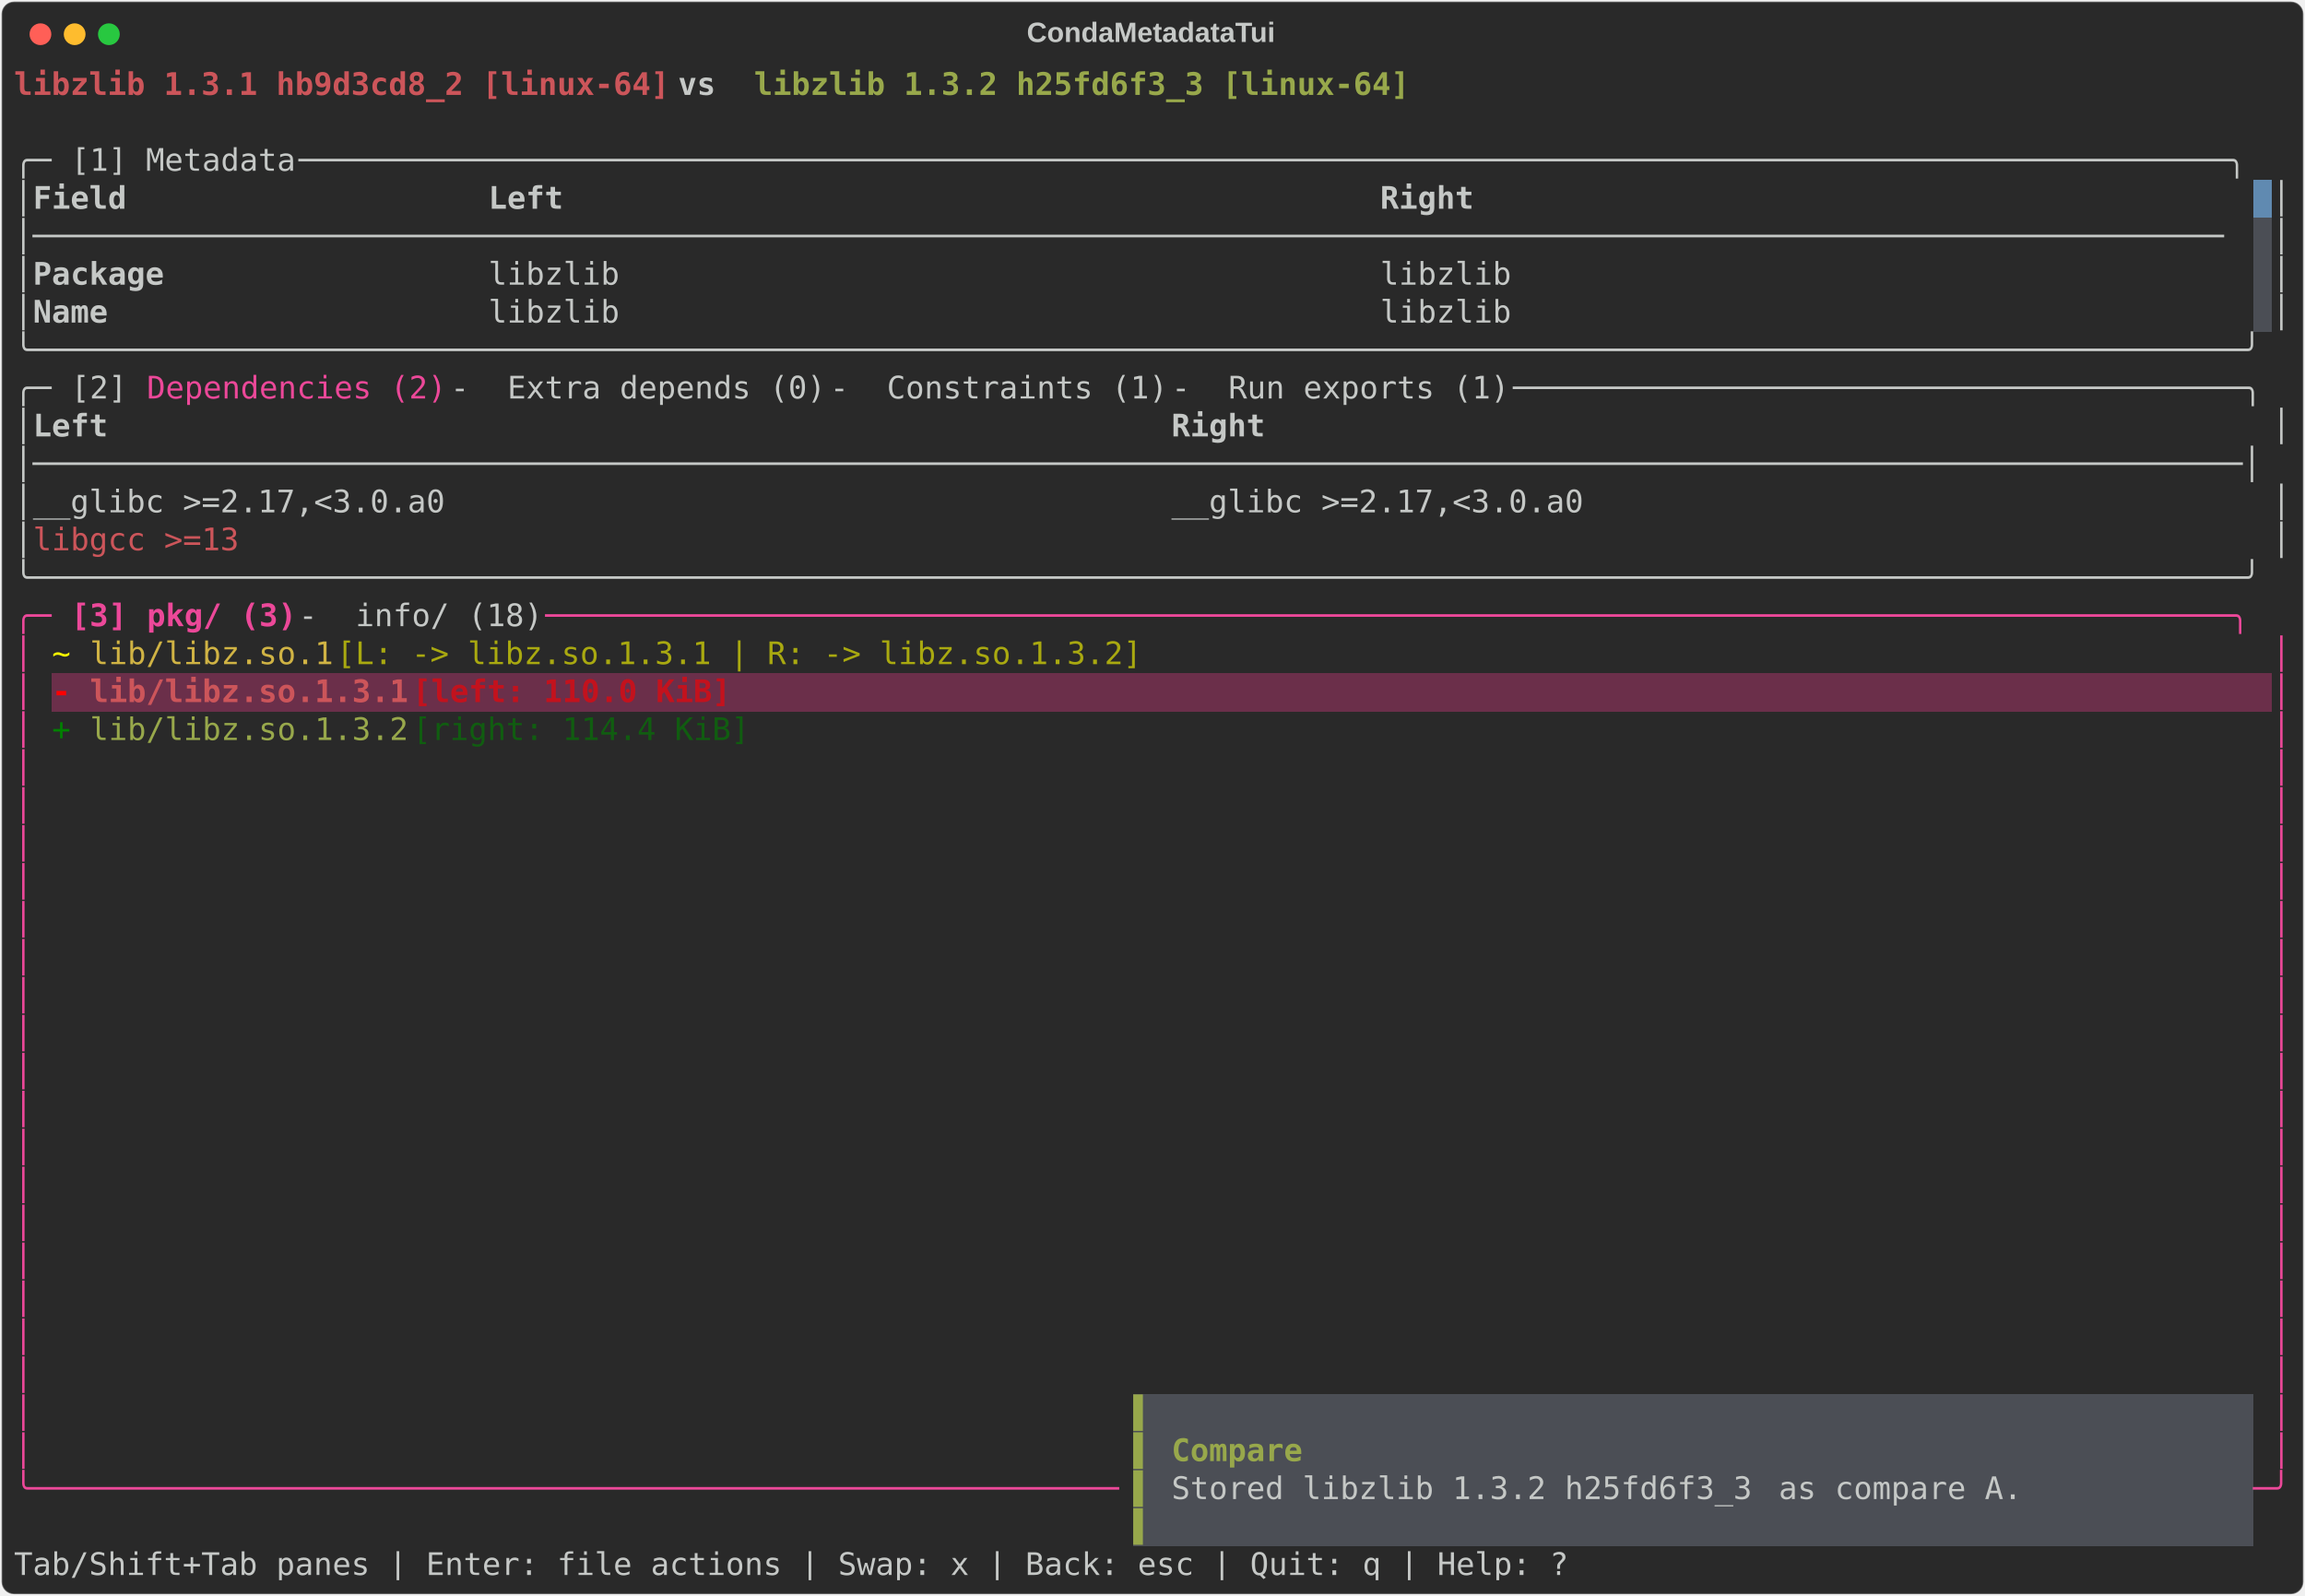
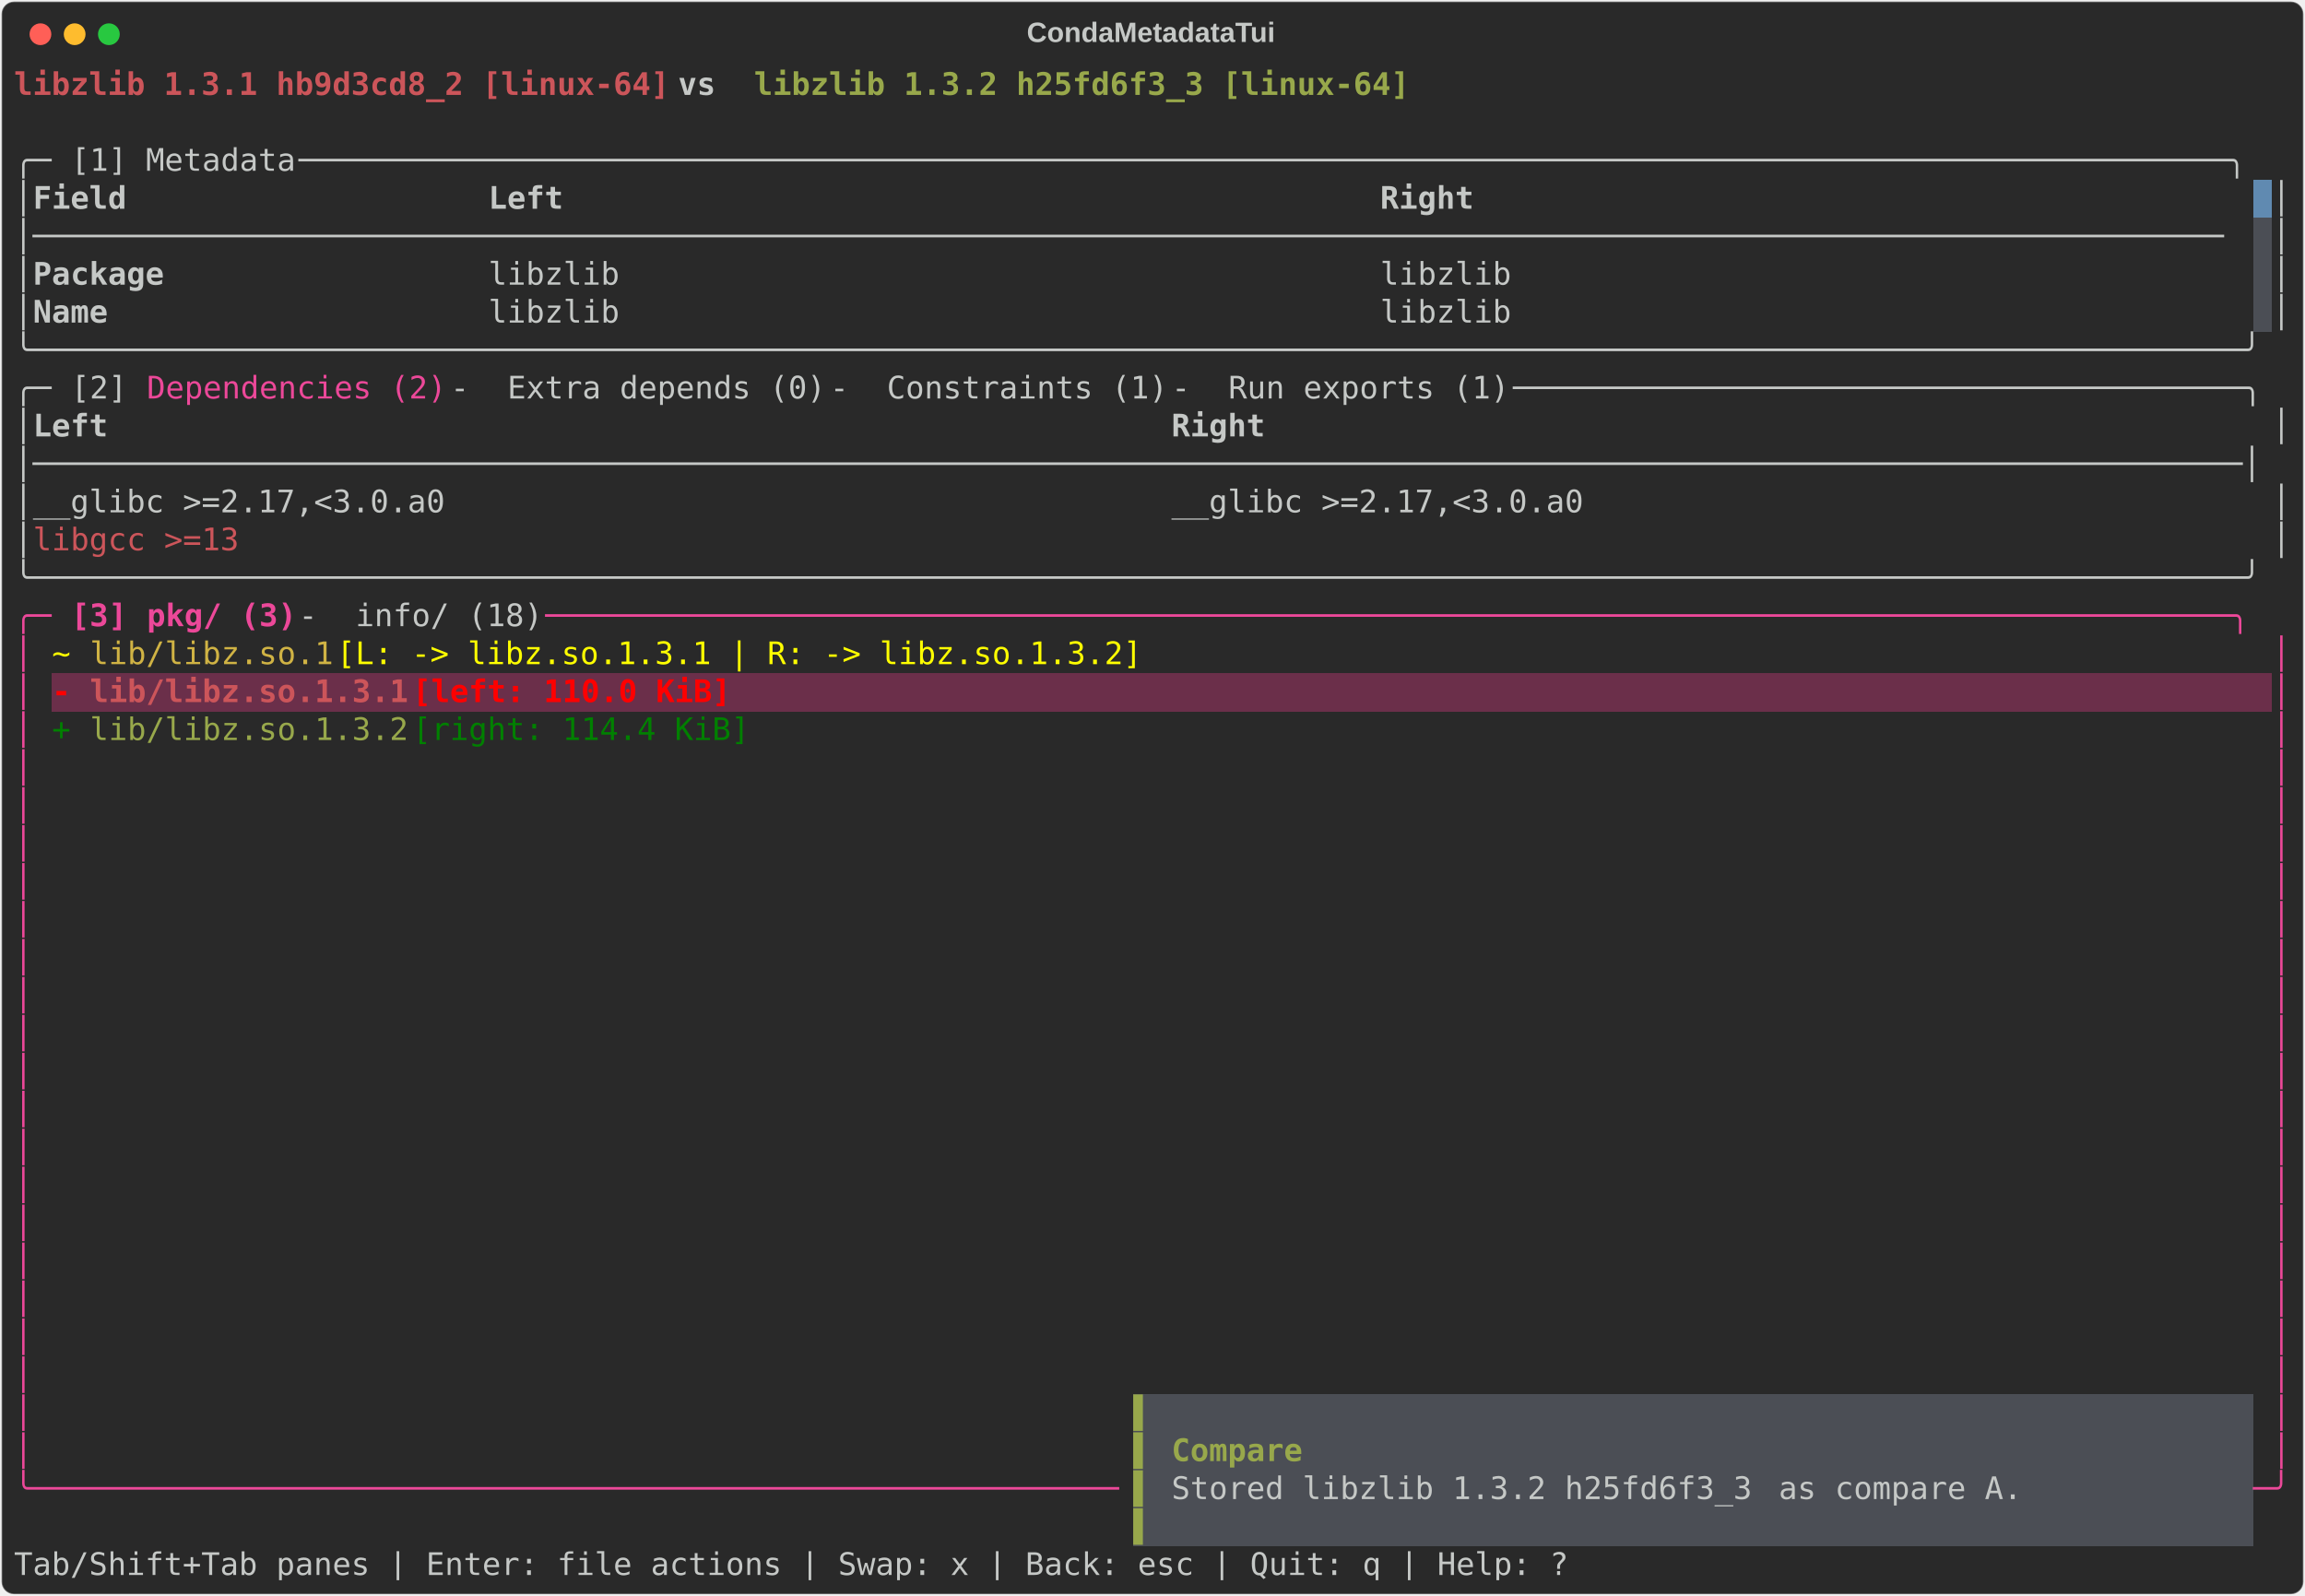
<svg xmlns="http://www.w3.org/2000/svg" class="rich-terminal" viewBox="0 0 1482 1026.0">
  <style>

    @font-face {
        font-family: "Fira Code";
        src: local("FiraCode-Regular"),
                url("https://cdnjs.cloudflare.com/ajax/libs/firacode/6.2.0/woff2/FiraCode-Regular.woff2") format("woff2"),
                url("https://cdnjs.cloudflare.com/ajax/libs/firacode/6.2.0/woff/FiraCode-Regular.woff") format("woff");
        font-style: normal;
        font-weight: 400;
    }
    @font-face {
        font-family: "Fira Code";
        src: local("FiraCode-Bold"),
                url("https://cdnjs.cloudflare.com/ajax/libs/firacode/6.2.0/woff2/FiraCode-Bold.woff2") format("woff2"),
                url("https://cdnjs.cloudflare.com/ajax/libs/firacode/6.2.0/woff/FiraCode-Bold.woff") format("woff");
        font-style: bold;
        font-weight: 700;
    }

    .terminal-matrix {
        font-family: Fira Code, monospace;
        font-size: 20px;
        line-height: 24.4px;
        font-variant-east-asian: full-width;
    }

    .terminal-title {
        font-size: 18px;
        font-weight: bold;
        font-family: arial;
    }

    .terminal-r1 { fill: #cc555a;font-weight: bold }
.terminal-r2 { fill: #c5c8c6;font-weight: bold }
.terminal-r3 { fill: #98a84b;font-weight: bold }
.terminal-r4 { fill: #c5c8c6 }
.terminal-r5 { fill: #292929 }
.terminal-r6 { fill: #ec4899 }
.terminal-r7 { fill: #cc555a }
.terminal-r8 { fill: #98a84b }
.terminal-r9 { fill: #ec4899;font-weight: bold }
.terminal-r10 { fill: #ffff00 }
.terminal-r11 { fill: #d0b344 }
- .terminal-r12 { fill: #a9a910 }
- .terminal-r13 { fill: #ff0000;font-weight: bold }
- .terminal-r14 { fill: #c3121d;font-weight: bold }
- .terminal-r15 { fill: #ffffff;font-weight: bold }
- .terminal-r16 { fill: #008000 }
- .terminal-r17 { fill: #105d10 }
+ .terminal-r12 { fill: #ff0000;font-weight: bold }
+ .terminal-r13 { fill: #ffffff;font-weight: bold }
+ .terminal-r14 { fill: #008000 }
    </style>
  <defs>
    <clipPath id="terminal-clip-terminal">
      <rect x="0" y="0" width="1463.0" height="975.0" />
    </clipPath>
    <clipPath id="terminal-line-0">
      <rect x="0" y="1.5" width="1464" height="24.65" />
    </clipPath>
    <clipPath id="terminal-line-1">
      <rect x="0" y="25.9" width="1464" height="24.65" />
    </clipPath>
    <clipPath id="terminal-line-2">
      <rect x="0" y="50.3" width="1464" height="24.65" />
    </clipPath>
    <clipPath id="terminal-line-3">
      <rect x="0" y="74.7" width="1464" height="24.65" />
    </clipPath>
    <clipPath id="terminal-line-4">
      <rect x="0" y="99.1" width="1464" height="24.65" />
    </clipPath>
    <clipPath id="terminal-line-5">
      <rect x="0" y="123.5" width="1464" height="24.65" />
    </clipPath>
    <clipPath id="terminal-line-6">
      <rect x="0" y="147.9" width="1464" height="24.65" />
    </clipPath>
    <clipPath id="terminal-line-7">
      <rect x="0" y="172.3" width="1464" height="24.65" />
    </clipPath>
    <clipPath id="terminal-line-8">
      <rect x="0" y="196.7" width="1464" height="24.65" />
    </clipPath>
    <clipPath id="terminal-line-9">
      <rect x="0" y="221.1" width="1464" height="24.65" />
    </clipPath>
    <clipPath id="terminal-line-10">
      <rect x="0" y="245.5" width="1464" height="24.65" />
    </clipPath>
    <clipPath id="terminal-line-11">
      <rect x="0" y="269.9" width="1464" height="24.65" />
    </clipPath>
    <clipPath id="terminal-line-12">
      <rect x="0" y="294.3" width="1464" height="24.65" />
    </clipPath>
    <clipPath id="terminal-line-13">
      <rect x="0" y="318.7" width="1464" height="24.65" />
    </clipPath>
    <clipPath id="terminal-line-14">
      <rect x="0" y="343.1" width="1464" height="24.65" />
    </clipPath>
    <clipPath id="terminal-line-15">
      <rect x="0" y="367.5" width="1464" height="24.65" />
    </clipPath>
    <clipPath id="terminal-line-16">
      <rect x="0" y="391.9" width="1464" height="24.65" />
    </clipPath>
    <clipPath id="terminal-line-17">
      <rect x="0" y="416.3" width="1464" height="24.65" />
    </clipPath>
    <clipPath id="terminal-line-18">
      <rect x="0" y="440.7" width="1464" height="24.65" />
    </clipPath>
    <clipPath id="terminal-line-19">
      <rect x="0" y="465.1" width="1464" height="24.65" />
    </clipPath>
    <clipPath id="terminal-line-20">
      <rect x="0" y="489.5" width="1464" height="24.65" />
    </clipPath>
    <clipPath id="terminal-line-21">
      <rect x="0" y="513.9" width="1464" height="24.65" />
    </clipPath>
    <clipPath id="terminal-line-22">
      <rect x="0" y="538.3" width="1464" height="24.65" />
    </clipPath>
    <clipPath id="terminal-line-23">
      <rect x="0" y="562.7" width="1464" height="24.65" />
    </clipPath>
    <clipPath id="terminal-line-24">
      <rect x="0" y="587.1" width="1464" height="24.65" />
    </clipPath>
    <clipPath id="terminal-line-25">
      <rect x="0" y="611.5" width="1464" height="24.65" />
    </clipPath>
    <clipPath id="terminal-line-26">
      <rect x="0" y="635.9" width="1464" height="24.65" />
    </clipPath>
    <clipPath id="terminal-line-27">
      <rect x="0" y="660.3" width="1464" height="24.65" />
    </clipPath>
    <clipPath id="terminal-line-28">
      <rect x="0" y="684.7" width="1464" height="24.65" />
    </clipPath>
    <clipPath id="terminal-line-29">
      <rect x="0" y="709.1" width="1464" height="24.65" />
    </clipPath>
    <clipPath id="terminal-line-30">
      <rect x="0" y="733.5" width="1464" height="24.65" />
    </clipPath>
    <clipPath id="terminal-line-31">
      <rect x="0" y="757.9" width="1464" height="24.65" />
    </clipPath>
    <clipPath id="terminal-line-32">
      <rect x="0" y="782.3" width="1464" height="24.65" />
    </clipPath>
    <clipPath id="terminal-line-33">
      <rect x="0" y="806.7" width="1464" height="24.65" />
    </clipPath>
    <clipPath id="terminal-line-34">
      <rect x="0" y="831.1" width="1464" height="24.65" />
    </clipPath>
    <clipPath id="terminal-line-35">
      <rect x="0" y="855.5" width="1464" height="24.65" />
    </clipPath>
    <clipPath id="terminal-line-36">
      <rect x="0" y="879.9" width="1464" height="24.65" />
    </clipPath>
    <clipPath id="terminal-line-37">
      <rect x="0" y="904.3" width="1464" height="24.65" />
    </clipPath>
    <clipPath id="terminal-line-38">
      <rect x="0" y="928.7" width="1464" height="24.65" />
    </clipPath>
  </defs>
  <rect fill="#292929" stroke="rgba(255,255,255,0.35)" stroke-width="1" x="1" y="1" width="1480" height="1024" rx="8" />
  <text class="terminal-title" fill="#c5c8c6" text-anchor="middle" x="740" y="27">CondaMetadataTui</text>
  <g transform="translate(26,22)">
    <circle cx="0" cy="0" r="7" fill="#ff5f57" />
    <circle cx="22" cy="0" r="7" fill="#febc2e" />
    <circle cx="44" cy="0" r="7" fill="#28c840" />
  </g>
  <g transform="translate(9, 41)" clip-path="url(#terminal-clip-terminal)">
    <rect fill="#608ab1" x="1439.6" y="74.7" width="12.2" height="24.65" shape-rendering="crispEdges" />
    <rect fill="#4b4e55" x="1439.6" y="99.1" width="12.2" height="24.65" shape-rendering="crispEdges" />
    <rect fill="#4b4e55" x="1439.6" y="123.5" width="12.2" height="24.65" shape-rendering="crispEdges" />
    <rect fill="#4b4e55" x="1439.6" y="147.9" width="12.2" height="24.65" shape-rendering="crispEdges" />
    <rect fill="#6b2f4a" x="24.4" y="391.9" width="24.4" height="24.65" shape-rendering="crispEdges" />
    <rect fill="#6b2f4a" x="48.8" y="391.9" width="207.4" height="24.65" shape-rendering="crispEdges" />
    <rect fill="#6b2f4a" x="256.2" y="391.9" width="219.6" height="24.65" shape-rendering="crispEdges" />
    <rect fill="#6b2f4a" x="475.8" y="391.9" width="976" height="24.65" shape-rendering="crispEdges" />
    <rect fill="#4b4e55" x="719.8" y="855.5" width="12.2" height="24.65" shape-rendering="crispEdges" />
    <rect fill="#4b4e55" x="732" y="855.5" width="707.6" height="24.65" shape-rendering="crispEdges" />
    <rect fill="#4b4e55" x="719.8" y="879.9" width="12.2" height="24.65" shape-rendering="crispEdges" />
    <rect fill="#4b4e55" x="732" y="879.9" width="12.2" height="24.65" shape-rendering="crispEdges" />
    <rect fill="#4b4e55" x="744.2" y="879.9" width="85.4" height="24.65" shape-rendering="crispEdges" />
    <rect fill="#4b4e55" x="829.6" y="879.9" width="610" height="24.65" shape-rendering="crispEdges" />
    <rect fill="#4b4e55" x="719.8" y="904.3" width="12.2" height="24.65" shape-rendering="crispEdges" />
    <rect fill="#4b4e55" x="732" y="904.3" width="12.2" height="24.65" shape-rendering="crispEdges" />
    <rect fill="#4b4e55" x="744.2" y="904.3" width="390.4" height="24.65" shape-rendering="crispEdges" />
    <rect fill="#4b4e55" x="1134.6" y="904.3" width="170.8" height="24.65" shape-rendering="crispEdges" />
    <rect fill="#4b4e55" x="1305.4" y="904.3" width="134.2" height="24.65" shape-rendering="crispEdges" />
    <rect fill="#4b4e55" x="719.8" y="928.7" width="12.2" height="24.65" shape-rendering="crispEdges" />
    <rect fill="#4b4e55" x="732" y="928.7" width="707.6" height="24.65" shape-rendering="crispEdges" />
    <g class="terminal-matrix">
      <text class="terminal-r1" x="0" y="20" textLength="427" clip-path="url(#terminal-line-0)">libzlib 1.3.1 hb9d3cd8_2 [linux-64]</text>
      <text class="terminal-r2" x="427" y="20" textLength="48.8" clip-path="url(#terminal-line-0)"> vs </text>
      <text class="terminal-r3" x="475.8" y="20" textLength="427" clip-path="url(#terminal-line-0)">libzlib 1.3.2 h25fd6f3_3 [linux-64]</text>
      <text class="terminal-r4" x="1464" y="20" textLength="12.2" clip-path="url(#terminal-line-0)">
</text>
      <text class="terminal-r4" x="1464" y="44.4" textLength="12.2" clip-path="url(#terminal-line-1)">
</text>
      <text class="terminal-r4" x="0" y="68.8" textLength="36.6" clip-path="url(#terminal-line-2)">╭─ </text>
      <text class="terminal-r4" x="36.6" y="68.8" textLength="146.4" clip-path="url(#terminal-line-2)">[1] Metadata</text>
      <text class="terminal-r4" x="183" y="68.8" textLength="1281" clip-path="url(#terminal-line-2)"> ───────────────────────────────────────────────────────────────────────────────────────────────────────╮</text>
      <text class="terminal-r4" x="1464" y="68.8" textLength="12.2" clip-path="url(#terminal-line-2)">
</text>
      <text class="terminal-r4" x="0" y="93.2" textLength="12.2" clip-path="url(#terminal-line-3)">│</text>
      <text class="terminal-r2" x="12.2" y="93.2" textLength="280.6" clip-path="url(#terminal-line-3)">Field                  </text>
      <text class="terminal-r2" x="305" y="93.2" textLength="561.2" clip-path="url(#terminal-line-3)">Left                                          </text>
      <text class="terminal-r2" x="878.4" y="93.2" textLength="561.2" clip-path="url(#terminal-line-3)">Right                                         </text>
      <text class="terminal-r4" x="1451.8" y="93.2" textLength="12.2" clip-path="url(#terminal-line-3)">│</text>
      <text class="terminal-r4" x="1464" y="93.2" textLength="12.2" clip-path="url(#terminal-line-3)">
</text>
      <text class="terminal-r4" x="0" y="117.6" textLength="1439.6" clip-path="url(#terminal-line-4)">│─────────────────────────────────────────────────────────────────────────────────────────────────────────────────────</text>
      <text class="terminal-r4" x="1451.8" y="117.6" textLength="12.2" clip-path="url(#terminal-line-4)">│</text>
      <text class="terminal-r4" x="1464" y="117.6" textLength="12.2" clip-path="url(#terminal-line-4)">
</text>
      <text class="terminal-r4" x="0" y="142" textLength="12.2" clip-path="url(#terminal-line-5)">│</text>
      <text class="terminal-r2" x="12.2" y="142" textLength="280.6" clip-path="url(#terminal-line-5)">Package                </text>
      <text class="terminal-r4" x="305" y="142" textLength="549" clip-path="url(#terminal-line-5)">libzlib                                      </text>
      <text class="terminal-r4" x="878.4" y="142" textLength="561.2" clip-path="url(#terminal-line-5)">libzlib                                       </text>
      <text class="terminal-r4" x="1451.8" y="142" textLength="12.2" clip-path="url(#terminal-line-5)">│</text>
      <text class="terminal-r4" x="1464" y="142" textLength="12.2" clip-path="url(#terminal-line-5)">
</text>
      <text class="terminal-r4" x="0" y="166.4" textLength="12.2" clip-path="url(#terminal-line-6)">│</text>
      <text class="terminal-r2" x="12.2" y="166.4" textLength="280.6" clip-path="url(#terminal-line-6)">Name                   </text>
      <text class="terminal-r4" x="305" y="166.4" textLength="549" clip-path="url(#terminal-line-6)">libzlib                                      </text>
      <text class="terminal-r4" x="878.4" y="166.4" textLength="561.2" clip-path="url(#terminal-line-6)">libzlib                                       </text>
      <text class="terminal-r4" x="1451.8" y="166.4" textLength="12.2" clip-path="url(#terminal-line-6)">│</text>
      <text class="terminal-r4" x="1464" y="166.4" textLength="12.2" clip-path="url(#terminal-line-6)">
</text>
      <text class="terminal-r4" x="0" y="190.8" textLength="1464" clip-path="url(#terminal-line-7)">╰──────────────────────────────────────────────────────────────────────────────────────────────────────────────────────╯</text>
      <text class="terminal-r4" x="1464" y="190.8" textLength="12.2" clip-path="url(#terminal-line-7)">
</text>
      <text class="terminal-r4" x="0" y="215.2" textLength="36.6" clip-path="url(#terminal-line-8)">╭─ </text>
      <text class="terminal-r4" x="36.6" y="215.2" textLength="48.8" clip-path="url(#terminal-line-8)">[2] </text>
      <text class="terminal-r6" x="85.4" y="215.2" textLength="195.2" clip-path="url(#terminal-line-8)">Dependencies (2)</text>
      <text class="terminal-r4" x="280.6" y="215.2" textLength="36.6" clip-path="url(#terminal-line-8)"> - </text>
      <text class="terminal-r4" x="317.2" y="215.2" textLength="207.4" clip-path="url(#terminal-line-8)">Extra depends (0)</text>
      <text class="terminal-r4" x="524.6" y="215.2" textLength="36.6" clip-path="url(#terminal-line-8)"> - </text>
      <text class="terminal-r4" x="561.2" y="215.2" textLength="183" clip-path="url(#terminal-line-8)">Constraints (1)</text>
      <text class="terminal-r4" x="744.2" y="215.2" textLength="36.6" clip-path="url(#terminal-line-8)"> - </text>
      <text class="terminal-r4" x="780.8" y="215.2" textLength="183" clip-path="url(#terminal-line-8)">Run exports (1)</text>
      <text class="terminal-r4" x="963.8" y="215.2" textLength="500.2" clip-path="url(#terminal-line-8)"> ───────────────────────────────────────╮</text>
      <text class="terminal-r4" x="1464" y="215.2" textLength="12.2" clip-path="url(#terminal-line-8)">
</text>
      <text class="terminal-r4" x="0" y="239.6" textLength="12.2" clip-path="url(#terminal-line-9)">│</text>
      <text class="terminal-r2" x="12.2" y="239.6" textLength="719.8" clip-path="url(#terminal-line-9)">Left                                                       </text>
      <text class="terminal-r2" x="744.2" y="239.6" textLength="707.6" clip-path="url(#terminal-line-9)">Right                                                     </text>
      <text class="terminal-r4" x="1451.8" y="239.6" textLength="12.2" clip-path="url(#terminal-line-9)">│</text>
      <text class="terminal-r4" x="1464" y="239.6" textLength="12.2" clip-path="url(#terminal-line-9)">
</text>
      <text class="terminal-r4" x="0" y="264" textLength="1464" clip-path="url(#terminal-line-10)">│──────────────────────────────────────────────────────────────────────────────────────────────────────────────────────│</text>
      <text class="terminal-r4" x="1464" y="264" textLength="12.2" clip-path="url(#terminal-line-10)">
</text>
      <text class="terminal-r4" x="0" y="288.4" textLength="12.2" clip-path="url(#terminal-line-11)">│</text>
      <text class="terminal-r4" x="12.2" y="288.4" textLength="707.6" clip-path="url(#terminal-line-11)">__glibc &gt;=2.17,&lt;3.0.a0                                    </text>
      <text class="terminal-r4" x="744.2" y="288.4" textLength="707.6" clip-path="url(#terminal-line-11)">__glibc &gt;=2.17,&lt;3.0.a0                                    </text>
      <text class="terminal-r4" x="1451.8" y="288.4" textLength="12.2" clip-path="url(#terminal-line-11)">│</text>
      <text class="terminal-r4" x="1464" y="288.4" textLength="12.2" clip-path="url(#terminal-line-11)">
</text>
      <text class="terminal-r4" x="0" y="312.8" textLength="12.2" clip-path="url(#terminal-line-12)">│</text>
      <text class="terminal-r7" x="12.2" y="312.8" textLength="707.6" clip-path="url(#terminal-line-12)">libgcc &gt;=13                                               </text>
      <text class="terminal-r4" x="1451.8" y="312.8" textLength="12.2" clip-path="url(#terminal-line-12)">│</text>
      <text class="terminal-r4" x="1464" y="312.8" textLength="12.2" clip-path="url(#terminal-line-12)">
</text>
      <text class="terminal-r4" x="0" y="337.2" textLength="1464" clip-path="url(#terminal-line-13)">╰──────────────────────────────────────────────────────────────────────────────────────────────────────────────────────╯</text>
      <text class="terminal-r4" x="1464" y="337.2" textLength="12.2" clip-path="url(#terminal-line-13)">
</text>
      <text class="terminal-r6" x="0" y="361.6" textLength="36.6" clip-path="url(#terminal-line-14)">╭─ </text>
      <text class="terminal-r9" x="36.6" y="361.6" textLength="48.8" clip-path="url(#terminal-line-14)">[3] </text>
      <text class="terminal-r9" x="85.4" y="361.6" textLength="97.6" clip-path="url(#terminal-line-14)">pkg/ (3)</text>
      <text class="terminal-r4" x="183" y="361.6" textLength="36.6" clip-path="url(#terminal-line-14)"> - </text>
      <text class="terminal-r4" x="219.6" y="361.6" textLength="122" clip-path="url(#terminal-line-14)">info/ (18)</text>
      <text class="terminal-r6" x="341.6" y="361.6" textLength="1122.4" clip-path="url(#terminal-line-14)"> ──────────────────────────────────────────────────────────────────────────────────────────╮</text>
      <text class="terminal-r4" x="1464" y="361.6" textLength="12.2" clip-path="url(#terminal-line-14)">
</text>
      <text class="terminal-r6" x="0" y="386" textLength="12.2" clip-path="url(#terminal-line-15)">│</text>
      <text class="terminal-r10" x="24.4" y="386" textLength="24.4" clip-path="url(#terminal-line-15)">~ </text>
      <text class="terminal-r11" x="48.8" y="386" textLength="158.6" clip-path="url(#terminal-line-15)">lib/libz.so.1</text>
-       <text class="terminal-r12" x="207.4" y="386" textLength="536.8" clip-path="url(#terminal-line-15)"> [L: -&gt; libz.so.1.3.1 | R: -&gt; libz.so.1.3.2]</text>
+       <text class="terminal-r10" x="207.4" y="386" textLength="536.8" clip-path="url(#terminal-line-15)"> [L: -&gt; libz.so.1.3.1 | R: -&gt; libz.so.1.3.2]</text>
      <text class="terminal-r6" x="1451.8" y="386" textLength="12.2" clip-path="url(#terminal-line-15)">│</text>
      <text class="terminal-r4" x="1464" y="386" textLength="12.2" clip-path="url(#terminal-line-15)">
</text>
      <text class="terminal-r6" x="0" y="410.4" textLength="12.2" clip-path="url(#terminal-line-16)">│</text>
-       <text class="terminal-r13" x="24.4" y="410.4" textLength="24.4" clip-path="url(#terminal-line-16)">- </text>
+       <text class="terminal-r12" x="24.4" y="410.4" textLength="24.4" clip-path="url(#terminal-line-16)">- </text>
      <text class="terminal-r1" x="48.8" y="410.4" textLength="207.4" clip-path="url(#terminal-line-16)">lib/libz.so.1.3.1</text>
-       <text class="terminal-r14" x="256.2" y="410.4" textLength="219.6" clip-path="url(#terminal-line-16)"> [left: 110.0 KiB]</text>
+       <text class="terminal-r12" x="256.2" y="410.4" textLength="219.6" clip-path="url(#terminal-line-16)"> [left: 110.0 KiB]</text>
      <text class="terminal-r6" x="1451.8" y="410.4" textLength="12.2" clip-path="url(#terminal-line-16)">│</text>
      <text class="terminal-r4" x="1464" y="410.4" textLength="12.2" clip-path="url(#terminal-line-16)">
</text>
      <text class="terminal-r6" x="0" y="434.8" textLength="12.2" clip-path="url(#terminal-line-17)">│</text>
-       <text class="terminal-r16" x="24.4" y="434.8" textLength="24.4" clip-path="url(#terminal-line-17)">+ </text>
+       <text class="terminal-r14" x="24.4" y="434.8" textLength="24.4" clip-path="url(#terminal-line-17)">+ </text>
      <text class="terminal-r8" x="48.8" y="434.8" textLength="207.4" clip-path="url(#terminal-line-17)">lib/libz.so.1.3.2</text>
-       <text class="terminal-r17" x="256.2" y="434.8" textLength="231.8" clip-path="url(#terminal-line-17)"> [right: 114.4 KiB]</text>
+       <text class="terminal-r14" x="256.2" y="434.8" textLength="231.8" clip-path="url(#terminal-line-17)"> [right: 114.4 KiB]</text>
      <text class="terminal-r6" x="1451.8" y="434.8" textLength="12.2" clip-path="url(#terminal-line-17)">│</text>
      <text class="terminal-r4" x="1464" y="434.8" textLength="12.2" clip-path="url(#terminal-line-17)">
</text>
      <text class="terminal-r6" x="0" y="459.2" textLength="12.2" clip-path="url(#terminal-line-18)">│</text>
      <text class="terminal-r6" x="1451.8" y="459.2" textLength="12.2" clip-path="url(#terminal-line-18)">│</text>
      <text class="terminal-r4" x="1464" y="459.2" textLength="12.2" clip-path="url(#terminal-line-18)">
</text>
      <text class="terminal-r6" x="0" y="483.6" textLength="12.2" clip-path="url(#terminal-line-19)">│</text>
      <text class="terminal-r6" x="1451.8" y="483.6" textLength="12.2" clip-path="url(#terminal-line-19)">│</text>
      <text class="terminal-r4" x="1464" y="483.6" textLength="12.2" clip-path="url(#terminal-line-19)">
</text>
      <text class="terminal-r6" x="0" y="508" textLength="12.2" clip-path="url(#terminal-line-20)">│</text>
      <text class="terminal-r6" x="1451.8" y="508" textLength="12.2" clip-path="url(#terminal-line-20)">│</text>
      <text class="terminal-r4" x="1464" y="508" textLength="12.2" clip-path="url(#terminal-line-20)">
</text>
      <text class="terminal-r6" x="0" y="532.4" textLength="12.2" clip-path="url(#terminal-line-21)">│</text>
      <text class="terminal-r6" x="1451.8" y="532.4" textLength="12.2" clip-path="url(#terminal-line-21)">│</text>
      <text class="terminal-r4" x="1464" y="532.4" textLength="12.2" clip-path="url(#terminal-line-21)">
</text>
      <text class="terminal-r6" x="0" y="556.8" textLength="12.2" clip-path="url(#terminal-line-22)">│</text>
      <text class="terminal-r6" x="1451.8" y="556.8" textLength="12.2" clip-path="url(#terminal-line-22)">│</text>
      <text class="terminal-r4" x="1464" y="556.8" textLength="12.2" clip-path="url(#terminal-line-22)">
</text>
      <text class="terminal-r6" x="0" y="581.2" textLength="12.2" clip-path="url(#terminal-line-23)">│</text>
      <text class="terminal-r6" x="1451.8" y="581.2" textLength="12.2" clip-path="url(#terminal-line-23)">│</text>
      <text class="terminal-r4" x="1464" y="581.2" textLength="12.2" clip-path="url(#terminal-line-23)">
</text>
      <text class="terminal-r6" x="0" y="605.6" textLength="12.2" clip-path="url(#terminal-line-24)">│</text>
      <text class="terminal-r6" x="1451.8" y="605.6" textLength="12.2" clip-path="url(#terminal-line-24)">│</text>
      <text class="terminal-r4" x="1464" y="605.6" textLength="12.2" clip-path="url(#terminal-line-24)">
</text>
      <text class="terminal-r6" x="0" y="630" textLength="12.2" clip-path="url(#terminal-line-25)">│</text>
      <text class="terminal-r6" x="1451.8" y="630" textLength="12.2" clip-path="url(#terminal-line-25)">│</text>
      <text class="terminal-r4" x="1464" y="630" textLength="12.2" clip-path="url(#terminal-line-25)">
</text>
      <text class="terminal-r6" x="0" y="654.4" textLength="12.2" clip-path="url(#terminal-line-26)">│</text>
      <text class="terminal-r6" x="1451.8" y="654.4" textLength="12.2" clip-path="url(#terminal-line-26)">│</text>
      <text class="terminal-r4" x="1464" y="654.4" textLength="12.2" clip-path="url(#terminal-line-26)">
</text>
      <text class="terminal-r6" x="0" y="678.8" textLength="12.2" clip-path="url(#terminal-line-27)">│</text>
      <text class="terminal-r6" x="1451.8" y="678.8" textLength="12.2" clip-path="url(#terminal-line-27)">│</text>
      <text class="terminal-r4" x="1464" y="678.8" textLength="12.2" clip-path="url(#terminal-line-27)">
</text>
      <text class="terminal-r6" x="0" y="703.2" textLength="12.2" clip-path="url(#terminal-line-28)">│</text>
      <text class="terminal-r6" x="1451.8" y="703.2" textLength="12.2" clip-path="url(#terminal-line-28)">│</text>
      <text class="terminal-r4" x="1464" y="703.2" textLength="12.2" clip-path="url(#terminal-line-28)">
</text>
      <text class="terminal-r6" x="0" y="727.6" textLength="12.2" clip-path="url(#terminal-line-29)">│</text>
      <text class="terminal-r6" x="1451.8" y="727.6" textLength="12.2" clip-path="url(#terminal-line-29)">│</text>
      <text class="terminal-r4" x="1464" y="727.6" textLength="12.2" clip-path="url(#terminal-line-29)">
</text>
      <text class="terminal-r6" x="0" y="752" textLength="12.2" clip-path="url(#terminal-line-30)">│</text>
      <text class="terminal-r6" x="1451.8" y="752" textLength="12.2" clip-path="url(#terminal-line-30)">│</text>
      <text class="terminal-r4" x="1464" y="752" textLength="12.2" clip-path="url(#terminal-line-30)">
</text>
      <text class="terminal-r6" x="0" y="776.4" textLength="12.2" clip-path="url(#terminal-line-31)">│</text>
      <text class="terminal-r6" x="1451.8" y="776.4" textLength="12.2" clip-path="url(#terminal-line-31)">│</text>
      <text class="terminal-r4" x="1464" y="776.4" textLength="12.2" clip-path="url(#terminal-line-31)">
</text>
      <text class="terminal-r6" x="0" y="800.8" textLength="12.2" clip-path="url(#terminal-line-32)">│</text>
      <text class="terminal-r6" x="1451.8" y="800.8" textLength="12.2" clip-path="url(#terminal-line-32)">│</text>
      <text class="terminal-r4" x="1464" y="800.8" textLength="12.2" clip-path="url(#terminal-line-32)">
</text>
      <text class="terminal-r6" x="0" y="825.2" textLength="12.2" clip-path="url(#terminal-line-33)">│</text>
      <text class="terminal-r6" x="1451.8" y="825.2" textLength="12.2" clip-path="url(#terminal-line-33)">│</text>
      <text class="terminal-r4" x="1464" y="825.2" textLength="12.2" clip-path="url(#terminal-line-33)">
</text>
      <text class="terminal-r6" x="0" y="849.6" textLength="12.2" clip-path="url(#terminal-line-34)">│</text>
      <text class="terminal-r6" x="1451.8" y="849.6" textLength="12.2" clip-path="url(#terminal-line-34)">│</text>
      <text class="terminal-r4" x="1464" y="849.6" textLength="12.2" clip-path="url(#terminal-line-34)">
</text>
      <text class="terminal-r6" x="0" y="874" textLength="12.2" clip-path="url(#terminal-line-35)">│</text>
      <text class="terminal-r8" x="719.8" y="874" textLength="12.2" clip-path="url(#terminal-line-35)">▌</text>
      <text class="terminal-r6" x="1451.8" y="874" textLength="12.2" clip-path="url(#terminal-line-35)">│</text>
      <text class="terminal-r4" x="1464" y="874" textLength="12.2" clip-path="url(#terminal-line-35)">
</text>
      <text class="terminal-r6" x="0" y="898.4" textLength="12.2" clip-path="url(#terminal-line-36)">│</text>
      <text class="terminal-r8" x="719.8" y="898.4" textLength="12.2" clip-path="url(#terminal-line-36)">▌</text>
      <text class="terminal-r3" x="744.2" y="898.4" textLength="85.4" clip-path="url(#terminal-line-36)">Compare</text>
      <text class="terminal-r6" x="1451.8" y="898.4" textLength="12.2" clip-path="url(#terminal-line-36)">│</text>
      <text class="terminal-r4" x="1464" y="898.4" textLength="12.2" clip-path="url(#terminal-line-36)">
</text>
      <text class="terminal-r6" x="0" y="922.8" textLength="719.8" clip-path="url(#terminal-line-37)">╰──────────────────────────────────────────────────────────</text>
      <text class="terminal-r8" x="719.8" y="922.8" textLength="12.2" clip-path="url(#terminal-line-37)">▌</text>
      <text class="terminal-r4" x="744.2" y="922.8" textLength="390.4" clip-path="url(#terminal-line-37)">Stored libzlib 1.3.2 h25fd6f3_3 </text>
      <text class="terminal-r4" x="1134.6" y="922.8" textLength="170.8" clip-path="url(#terminal-line-37)"> as compare A.</text>
      <text class="terminal-r6" x="1439.6" y="922.8" textLength="24.4" clip-path="url(#terminal-line-37)">─╯</text>
      <text class="terminal-r4" x="1464" y="922.8" textLength="12.2" clip-path="url(#terminal-line-37)">
</text>
      <text class="terminal-r8" x="719.8" y="947.2" textLength="12.2" clip-path="url(#terminal-line-38)">▌</text>
      <text class="terminal-r4" x="1464" y="947.2" textLength="12.2" clip-path="url(#terminal-line-38)">
</text>
      <text class="terminal-r4" x="0" y="971.6" textLength="1012.6" clip-path="url(#terminal-line-39)">Tab/Shift+Tab panes | Enter: file actions | Swap: x | Back: esc | Quit: q | Help: ?</text>
    </g>
  </g>
</svg>
